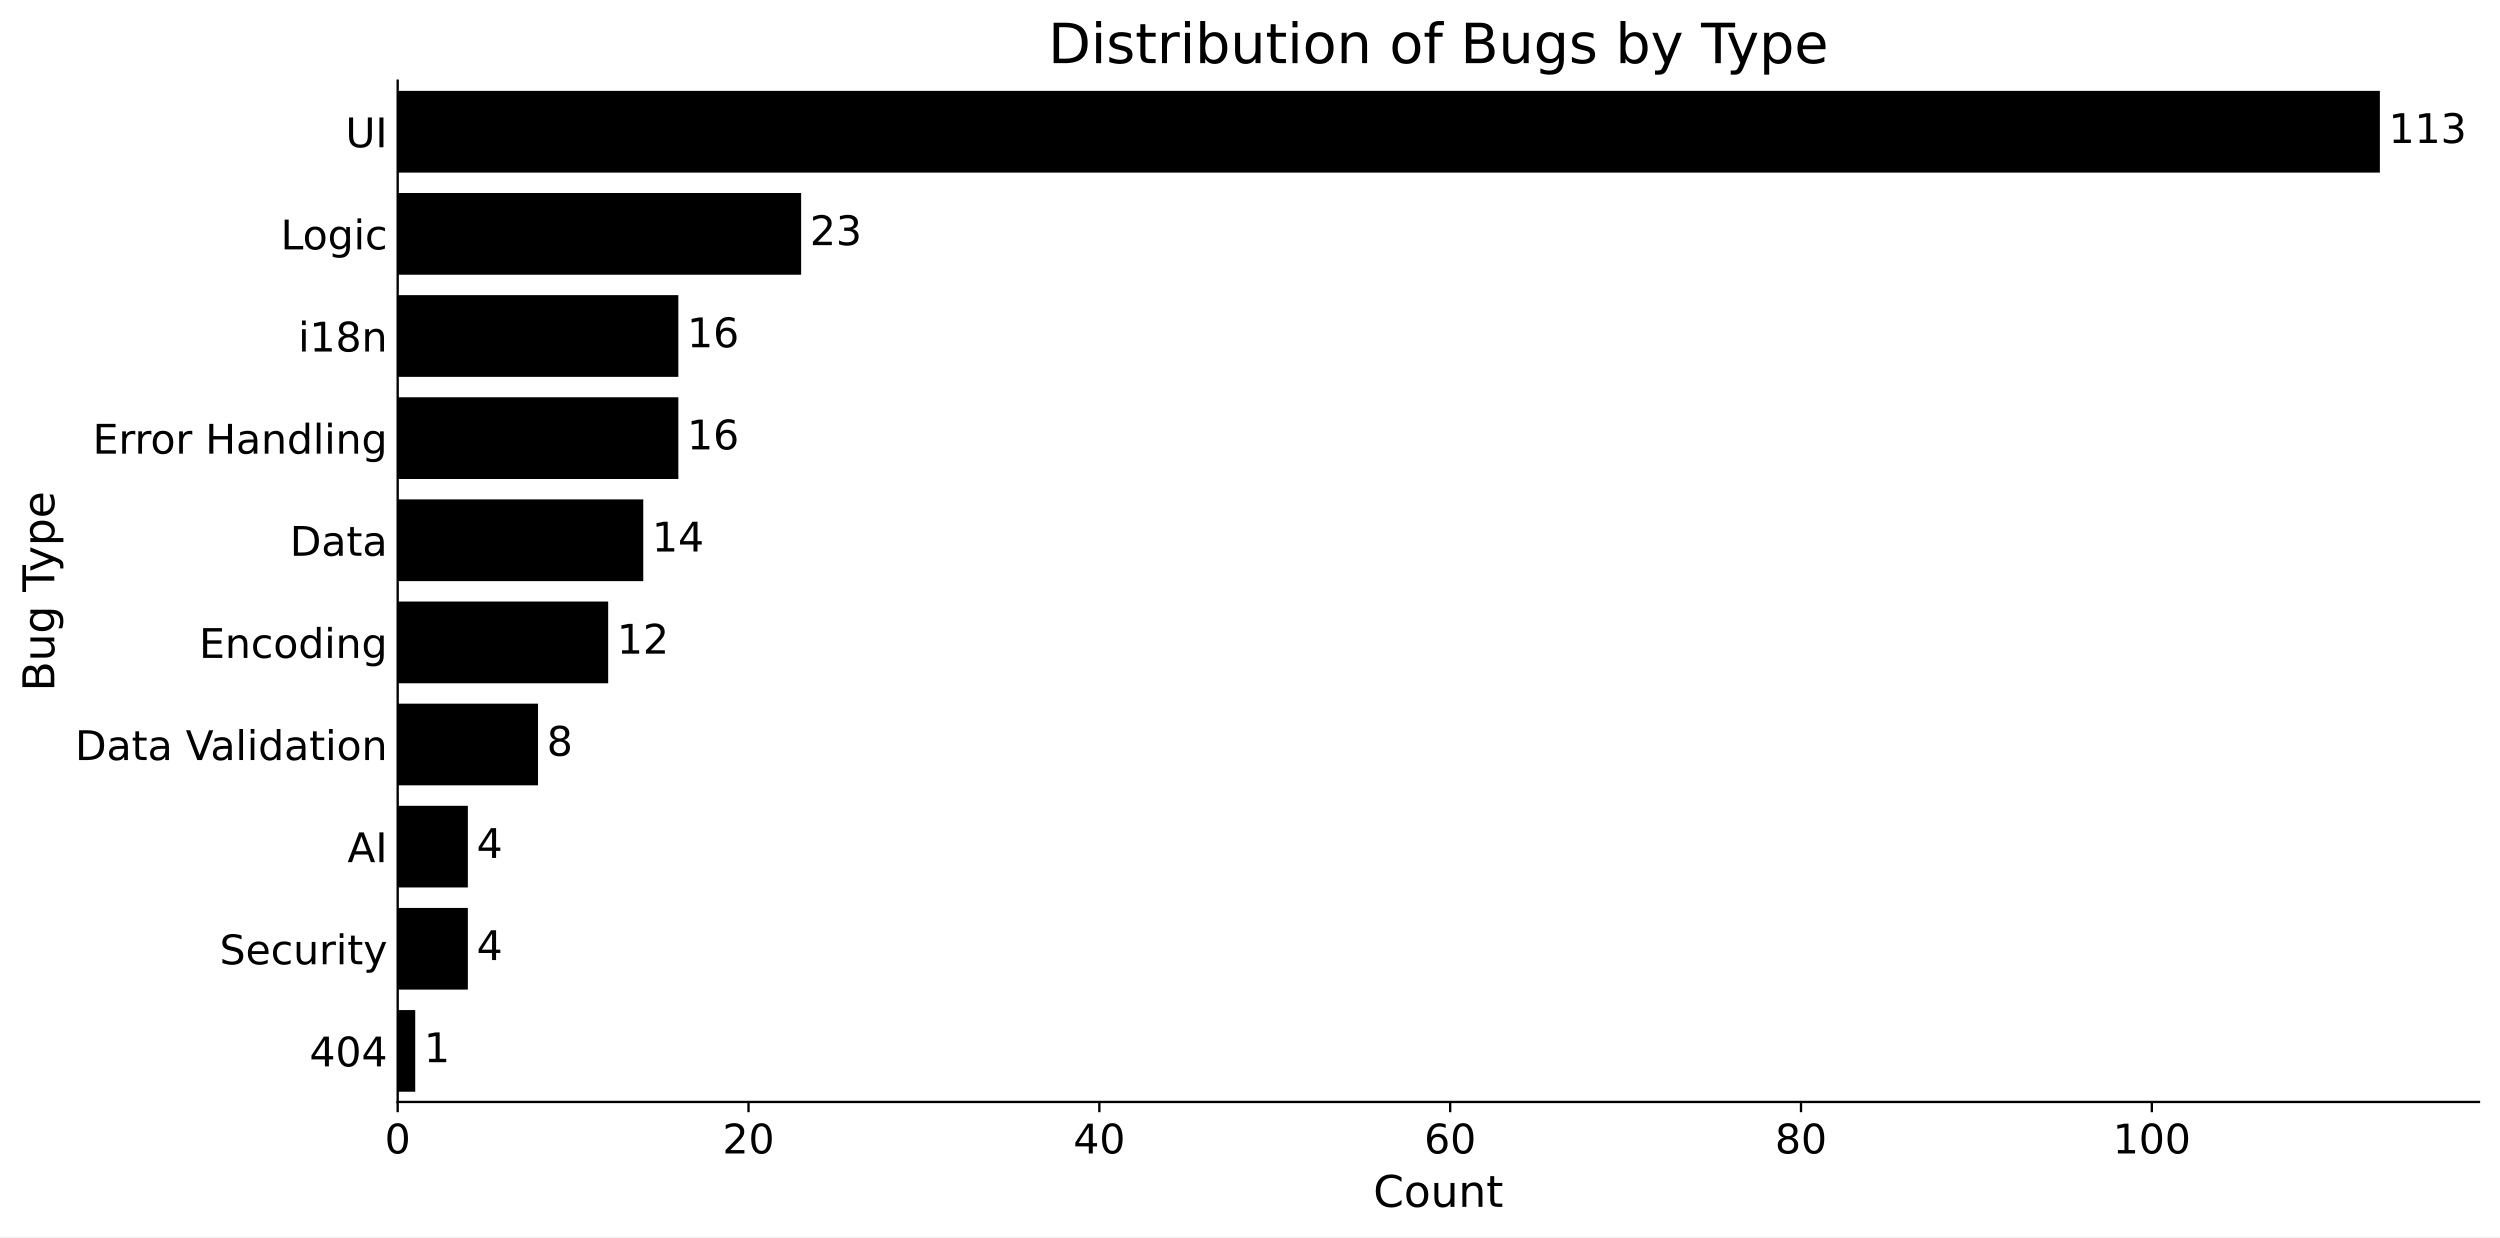
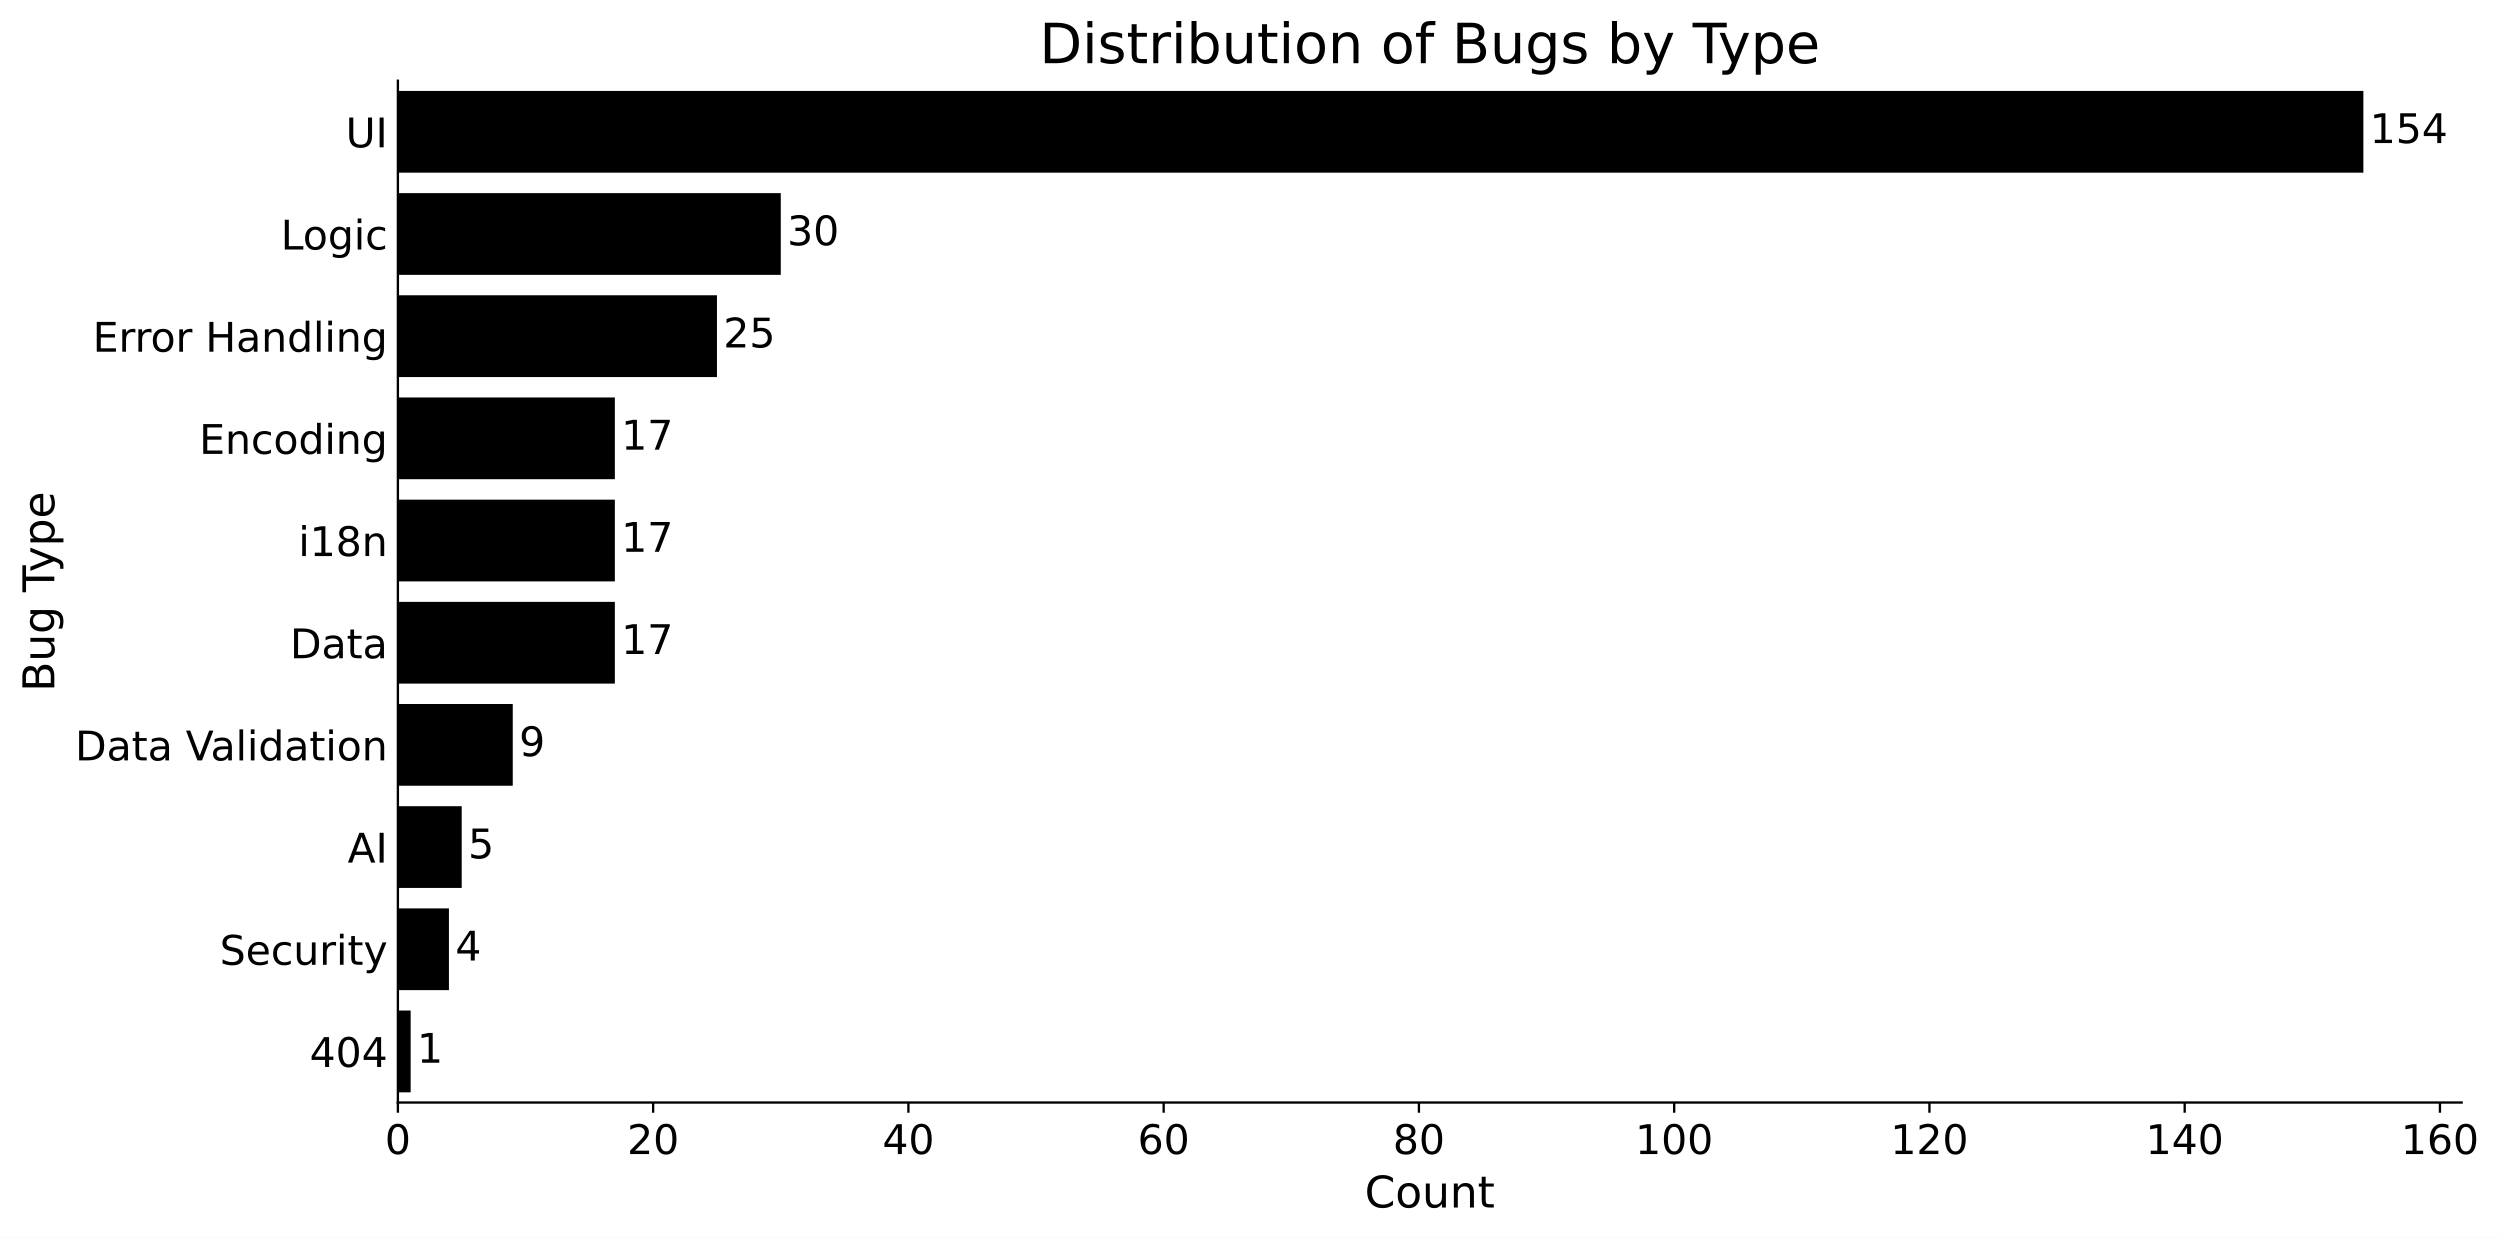
- <svg xmlns="http://www.w3.org/2000/svg" xmlns:xlink="http://www.w3.org/1999/xlink" width="856.378pt" height="423.744pt" viewBox="0 0 856.378 423.744" version="1.1">
+ <svg xmlns="http://www.w3.org/2000/svg" xmlns:xlink="http://www.w3.org/1999/xlink" width="855.94pt" height="423.744pt" viewBox="0 0 855.94 423.744" version="1.1">
  <defs>
    <style type="text/css">*{stroke-linejoin: round; stroke-linecap: butt}</style>
  </defs>
  <g id="figure_1">
    <g id="patch_1">
-       <path d="M 0 423.744  L 856.378 423.744  L 856.378 0  L 0 0  z " style="fill: #ffffff" />
+       <path d="M 0 423.744  L 855.94 423.744  L 855.94 0  L 0 0  z " style="fill: #ffffff" />
    </g>
    <g id="axes_1">
      <g id="patch_2">
-         <path d="M 136.227 377.477  L 849.178 377.477  L 849.178 27.637  L 136.227 27.637  z " style="fill: #ffffff" />
+         <path d="M 136.227 377.477  L 842.807 377.477  L 842.807 27.637  L 136.227 27.637  z " style="fill: #ffffff" />
      </g>
      <g id="patch_3">
-         <path d="M 136.227 31.135  L 815.227 31.135  L 815.227 59.123  L 136.227 59.123  z " clip-path="url(#p12fbb21f04)" />
+         <path d="M 136.227 31.135  L 809.161 31.135  L 809.161 59.123  L 136.227 59.123  z " clip-path="url(#p8f4fd24efc)" />
      </g>
      <g id="patch_4">
-         <path d="M 136.227 66.119  L 274.431 66.119  L 274.431 94.107  L 136.227 94.107  z " clip-path="url(#p12fbb21f04)" />
+         <path d="M 136.227 66.119  L 267.318 66.119  L 267.318 94.107  L 136.227 94.107  z " clip-path="url(#p8f4fd24efc)" />
      </g>
      <g id="patch_5">
-         <path d="M 136.227 101.103  L 232.369 101.103  L 232.369 129.091  L 136.227 129.091  z " clip-path="url(#p12fbb21f04)" />
+         <path d="M 136.227 101.103  L 245.47 101.103  L 245.47 129.091  L 136.227 129.091  z " clip-path="url(#p8f4fd24efc)" />
      </g>
      <g id="patch_6">
-         <path d="M 136.227 136.087  L 232.369 136.087  L 232.369 164.075  L 136.227 164.075  z " clip-path="url(#p12fbb21f04)" />
+         <path d="M 136.227 136.087  L 210.512 136.087  L 210.512 164.075  L 136.227 164.075  z " clip-path="url(#p8f4fd24efc)" />
      </g>
      <g id="patch_7">
-         <path d="M 136.227 171.071  L 220.351 171.071  L 220.351 199.059  L 136.227 199.059  z " clip-path="url(#p12fbb21f04)" />
+         <path d="M 136.227 171.071  L 210.512 171.071  L 210.512 199.059  L 136.227 199.059  z " clip-path="url(#p8f4fd24efc)" />
      </g>
      <g id="patch_8">
-         <path d="M 136.227 206.055  L 208.334 206.055  L 208.334 234.043  L 136.227 234.043  z " clip-path="url(#p12fbb21f04)" />
+         <path d="M 136.227 206.055  L 210.512 206.055  L 210.512 234.043  L 136.227 234.043  z " clip-path="url(#p8f4fd24efc)" />
      </g>
      <g id="patch_9">
-         <path d="M 136.227 241.039  L 184.298 241.039  L 184.298 269.027  L 136.227 269.027  z " clip-path="url(#p12fbb21f04)" />
+         <path d="M 136.227 241.039  L 175.555 241.039  L 175.555 269.027  L 136.227 269.027  z " clip-path="url(#p8f4fd24efc)" />
      </g>
      <g id="patch_10">
-         <path d="M 136.227 276.023  L 160.263 276.023  L 160.263 304.011  L 136.227 304.011  z " clip-path="url(#p12fbb21f04)" />
+         <path d="M 136.227 276.023  L 158.076 276.023  L 158.076 304.011  L 136.227 304.011  z " clip-path="url(#p8f4fd24efc)" />
      </g>
      <g id="patch_11">
-         <path d="M 136.227 311.007  L 160.263 311.007  L 160.263 338.995  L 136.227 338.995  z " clip-path="url(#p12fbb21f04)" />
+         <path d="M 136.227 311.007  L 153.706 311.007  L 153.706 338.995  L 136.227 338.995  z " clip-path="url(#p8f4fd24efc)" />
      </g>
      <g id="patch_12">
-         <path d="M 136.227 345.991  L 142.236 345.991  L 142.236 373.979  L 136.227 373.979  z " clip-path="url(#p12fbb21f04)" />
+         <path d="M 136.227 345.991  L 140.597 345.991  L 140.597 373.979  L 136.227 373.979  z " clip-path="url(#p8f4fd24efc)" />
      </g>
      <g id="matplotlib.axis_1">
        <g id="xtick_1">
          <g id="line2d_1">
            <defs>
-               <path id="md01d87b476" d="M 0 0  L 0 3.5  " style="stroke: #000000; stroke-width: 0.8" />
+               <path id="mb46e5b014c" d="M 0 0  L 0 3.5  " style="stroke: #000000; stroke-width: 0.8" />
            </defs>
            <g>
-               <use xlink:href="#md01d87b476" x="136.227" y="377.477" style="stroke: #000000; stroke-width: 0.8" />
+               <use xlink:href="#mb46e5b014c" x="136.227" y="377.477" style="stroke: #000000; stroke-width: 0.8" />
            </g>
          </g>
          <g id="text_1">
            <g transform="translate(131.7738 395.1148) scale(0.14 -0.14)">
              <defs>
                <path id="DejaVuSans-30" d="M 2034 4250  Q 1547 4250 1301 3770  Q 1056 3291 1056 2328  Q 1056 1369 1301 889  Q 1547 409 2034 409  Q 2525 409 2770 889  Q 3016 1369 3016 2328  Q 3016 3291 2770 3770  Q 2525 4250 2034 4250  z M 2034 4750  Q 2819 4750 3233 4129  Q 3647 3509 3647 2328  Q 3647 1150 3233 529  Q 2819 -91 2034 -91  Q 1250 -91 836 529  Q 422 1150 422 2328  Q 422 3509 836 4129  Q 1250 4750 2034 4750  z " transform="scale(0.015625)" />
              </defs>
              <use xlink:href="#DejaVuSans-30" />
            </g>
          </g>
        </g>
        <g id="xtick_2">
          <g id="line2d_2">
            <g>
-               <use xlink:href="#md01d87b476" x="256.404" y="377.477" style="stroke: #000000; stroke-width: 0.8" />
+               <use xlink:href="#mb46e5b014c" x="223.621" y="377.477" style="stroke: #000000; stroke-width: 0.8" />
            </g>
          </g>
          <g id="text_2">
-             <g transform="translate(247.497 395.1148) scale(0.14 -0.14)">
+             <g transform="translate(214.7139 395.1148) scale(0.14 -0.14)">
              <defs>
                <path id="DejaVuSans-32" d="M 1228 531  L 3431 531  L 3431 0  L 469 0  L 469 531  Q 828 903 1448 1529  Q 2069 2156 2228 2338  Q 2531 2678 2651 2914  Q 2772 3150 2772 3378  Q 2772 3750 2511 3984  Q 2250 4219 1831 4219  Q 1534 4219 1204 4116  Q 875 4013 500 3803  L 500 4441  Q 881 4594 1212 4672  Q 1544 4750 1819 4750  Q 2544 4750 2975 4387  Q 3406 4025 3406 3419  Q 3406 3131 3298 2873  Q 3191 2616 2906 2266  Q 2828 2175 2409 1742  Q 1991 1309 1228 531  z " transform="scale(0.015625)" />
              </defs>
              <use xlink:href="#DejaVuSans-32" />
              <use xlink:href="#DejaVuSans-30" transform="translate(63.62305 0)" />
            </g>
          </g>
        </g>
        <g id="xtick_3">
          <g id="line2d_3">
            <g>
-               <use xlink:href="#md01d87b476" x="376.581" y="377.477" style="stroke: #000000; stroke-width: 0.8" />
+               <use xlink:href="#mb46e5b014c" x="311.015" y="377.477" style="stroke: #000000; stroke-width: 0.8" />
            </g>
          </g>
          <g id="text_3">
-             <g transform="translate(367.674 395.1148) scale(0.14 -0.14)">
+             <g transform="translate(302.1078 395.1148) scale(0.14 -0.14)">
              <defs>
                <path id="DejaVuSans-34" d="M 2419 4116  L 825 1625  L 2419 1625  L 2419 4116  z M 2253 4666  L 3047 4666  L 3047 1625  L 3713 1625  L 3713 1100  L 3047 1100  L 3047 0  L 2419 0  L 2419 1100  L 313 1100  L 313 1709  L 2253 4666  z " transform="scale(0.015625)" />
              </defs>
              <use xlink:href="#DejaVuSans-34" />
              <use xlink:href="#DejaVuSans-30" transform="translate(63.62305 0)" />
            </g>
          </g>
        </g>
        <g id="xtick_4">
          <g id="line2d_4">
            <g>
-               <use xlink:href="#md01d87b476" x="496.758" y="377.477" style="stroke: #000000; stroke-width: 0.8" />
+               <use xlink:href="#mb46e5b014c" x="398.409" y="377.477" style="stroke: #000000; stroke-width: 0.8" />
            </g>
          </g>
          <g id="text_4">
-             <g transform="translate(487.851 395.1148) scale(0.14 -0.14)">
+             <g transform="translate(389.5017 395.1148) scale(0.14 -0.14)">
              <defs>
                <path id="DejaVuSans-36" d="M 2113 2584  Q 1688 2584 1439 2293  Q 1191 2003 1191 1497  Q 1191 994 1439 701  Q 1688 409 2113 409  Q 2538 409 2786 701  Q 3034 994 3034 1497  Q 3034 2003 2786 2293  Q 2538 2584 2113 2584  z M 3366 4563  L 3366 3988  Q 3128 4100 2886 4159  Q 2644 4219 2406 4219  Q 1781 4219 1451 3797  Q 1122 3375 1075 2522  Q 1259 2794 1537 2939  Q 1816 3084 2150 3084  Q 2853 3084 3261 2657  Q 3669 2231 3669 1497  Q 3669 778 3244 343  Q 2819 -91 2113 -91  Q 1303 -91 875 529  Q 447 1150 447 2328  Q 447 3434 972 4092  Q 1497 4750 2381 4750  Q 2619 4750 2861 4703  Q 3103 4656 3366 4563  z " transform="scale(0.015625)" />
              </defs>
              <use xlink:href="#DejaVuSans-36" />
              <use xlink:href="#DejaVuSans-30" transform="translate(63.62305 0)" />
            </g>
          </g>
        </g>
        <g id="xtick_5">
          <g id="line2d_5">
            <g>
-               <use xlink:href="#md01d87b476" x="616.935" y="377.477" style="stroke: #000000; stroke-width: 0.8" />
+               <use xlink:href="#mb46e5b014c" x="485.803" y="377.477" style="stroke: #000000; stroke-width: 0.8" />
            </g>
          </g>
          <g id="text_5">
-             <g transform="translate(608.028 395.1148) scale(0.14 -0.14)">
+             <g transform="translate(476.8956 395.1148) scale(0.14 -0.14)">
              <defs>
                <path id="DejaVuSans-38" d="M 2034 2216  Q 1584 2216 1326 1975  Q 1069 1734 1069 1313  Q 1069 891 1326 650  Q 1584 409 2034 409  Q 2484 409 2743 651  Q 3003 894 3003 1313  Q 3003 1734 2745 1975  Q 2488 2216 2034 2216  z M 1403 2484  Q 997 2584 770 2862  Q 544 3141 544 3541  Q 544 4100 942 4425  Q 1341 4750 2034 4750  Q 2731 4750 3128 4425  Q 3525 4100 3525 3541  Q 3525 3141 3298 2862  Q 3072 2584 2669 2484  Q 3125 2378 3379 2068  Q 3634 1759 3634 1313  Q 3634 634 3220 271  Q 2806 -91 2034 -91  Q 1263 -91 848 271  Q 434 634 434 1313  Q 434 1759 690 2068  Q 947 2378 1403 2484  z M 1172 3481  Q 1172 3119 1398 2916  Q 1625 2713 2034 2713  Q 2441 2713 2670 2916  Q 2900 3119 2900 3481  Q 2900 3844 2670 4047  Q 2441 4250 2034 4250  Q 1625 4250 1398 4047  Q 1172 3844 1172 3481  z " transform="scale(0.015625)" />
              </defs>
              <use xlink:href="#DejaVuSans-38" />
              <use xlink:href="#DejaVuSans-30" transform="translate(63.62305 0)" />
            </g>
          </g>
        </g>
        <g id="xtick_6">
          <g id="line2d_6">
            <g>
-               <use xlink:href="#md01d87b476" x="737.112" y="377.477" style="stroke: #000000; stroke-width: 0.8" />
+               <use xlink:href="#mb46e5b014c" x="573.197" y="377.477" style="stroke: #000000; stroke-width: 0.8" />
            </g>
          </g>
          <g id="text_6">
-             <g transform="translate(723.7512 395.1148) scale(0.14 -0.14)">
+             <g transform="translate(559.8358 395.1148) scale(0.14 -0.14)">
              <defs>
                <path id="DejaVuSans-31" d="M 794 531  L 1825 531  L 1825 4091  L 703 3866  L 703 4441  L 1819 4666  L 2450 4666  L 2450 531  L 3481 531  L 3481 0  L 794 0  L 794 531  z " transform="scale(0.015625)" />
              </defs>
              <use xlink:href="#DejaVuSans-31" />
              <use xlink:href="#DejaVuSans-30" transform="translate(63.62305 0)" />
              <use xlink:href="#DejaVuSans-30" transform="translate(127.2461 0)" />
            </g>
          </g>
        </g>
-         <g id="text_7">
-           <g transform="translate(470.4298 413.4241) scale(0.15 -0.15)">
+         <g id="xtick_7">
+           <g id="line2d_7">
+             <g>
+               <use xlink:href="#mb46e5b014c" x="660.591" y="377.477" style="stroke: #000000; stroke-width: 0.8" />
+             </g>
+           </g>
+           <g id="text_7">
+             <g transform="translate(647.2297 395.1148) scale(0.14 -0.14)">
+               <use xlink:href="#DejaVuSans-31" />
+               <use xlink:href="#DejaVuSans-32" transform="translate(63.62305 0)" />
+               <use xlink:href="#DejaVuSans-30" transform="translate(127.2461 0)" />
+             </g>
+           </g>
+         </g>
+         <g id="xtick_8">
+           <g id="line2d_8">
+             <g>
+               <use xlink:href="#mb46e5b014c" x="747.985" y="377.477" style="stroke: #000000; stroke-width: 0.8" />
+             </g>
+           </g>
+           <g id="text_8">
+             <g transform="translate(734.6236 395.1148) scale(0.14 -0.14)">
+               <use xlink:href="#DejaVuSans-31" />
+               <use xlink:href="#DejaVuSans-34" transform="translate(63.62305 0)" />
+               <use xlink:href="#DejaVuSans-30" transform="translate(127.2461 0)" />
+             </g>
+           </g>
+         </g>
+         <g id="xtick_9">
+           <g id="line2d_9">
+             <g>
+               <use xlink:href="#mb46e5b014c" x="835.379" y="377.477" style="stroke: #000000; stroke-width: 0.8" />
+             </g>
+           </g>
+           <g id="text_9">
+             <g transform="translate(822.0175 395.1148) scale(0.14 -0.14)">
+               <use xlink:href="#DejaVuSans-31" />
+               <use xlink:href="#DejaVuSans-36" transform="translate(63.62305 0)" />
+               <use xlink:href="#DejaVuSans-30" transform="translate(127.2461 0)" />
+             </g>
+           </g>
+         </g>
+         <g id="text_10">
+           <g transform="translate(467.2447 413.4241) scale(0.15 -0.15)">
            <defs>
              <path id="DejaVuSans-43" d="M 4122 4306  L 4122 3641  Q 3803 3938 3442 4084  Q 3081 4231 2675 4231  Q 1875 4231 1450 3742  Q 1025 3253 1025 2328  Q 1025 1406 1450 917  Q 1875 428 2675 428  Q 3081 428 3442 575  Q 3803 722 4122 1019  L 4122 359  Q 3791 134 3420 21  Q 3050 -91 2638 -91  Q 1578 -91 968 557  Q 359 1206 359 2328  Q 359 3453 968 4101  Q 1578 4750 2638 4750  Q 3056 4750 3426 4639  Q 3797 4528 4122 4306  z " transform="scale(0.015625)" />
              <path id="DejaVuSans-6f" d="M 1959 3097  Q 1497 3097 1228 2736  Q 959 2375 959 1747  Q 959 1119 1226 758  Q 1494 397 1959 397  Q 2419 397 2687 759  Q 2956 1122 2956 1747  Q 2956 2369 2687 2733  Q 2419 3097 1959 3097  z M 1959 3584  Q 2709 3584 3137 3096  Q 3566 2609 3566 1747  Q 3566 888 3137 398  Q 2709 -91 1959 -91  Q 1206 -91 779 398  Q 353 888 353 1747  Q 353 2609 779 3096  Q 1206 3584 1959 3584  z " transform="scale(0.015625)" />
              <path id="DejaVuSans-75" d="M 544 1381  L 544 3500  L 1119 3500  L 1119 1403  Q 1119 906 1312 657  Q 1506 409 1894 409  Q 2359 409 2629 706  Q 2900 1003 2900 1516  L 2900 3500  L 3475 3500  L 3475 0  L 2900 0  L 2900 538  Q 2691 219 2414 64  Q 2138 -91 1772 -91  Q 1169 -91 856 284  Q 544 659 544 1381  z M 1991 3584  L 1991 3584  z " transform="scale(0.015625)" />
              <path id="DejaVuSans-6e" d="M 3513 2113  L 3513 0  L 2938 0  L 2938 2094  Q 2938 2591 2744 2837  Q 2550 3084 2163 3084  Q 1697 3084 1428 2787  Q 1159 2491 1159 1978  L 1159 0  L 581 0  L 581 3500  L 1159 3500  L 1159 2956  Q 1366 3272 1645 3428  Q 1925 3584 2291 3584  Q 2894 3584 3203 3211  Q 3513 2838 3513 2113  z " transform="scale(0.015625)" />
              <path id="DejaVuSans-74" d="M 1172 4494  L 1172 3500  L 2356 3500  L 2356 3053  L 1172 3053  L 1172 1153  Q 1172 725 1289 603  Q 1406 481 1766 481  L 2356 481  L 2356 0  L 1766 0  Q 1100 0 847 248  Q 594 497 594 1153  L 594 3053  L 172 3053  L 172 3500  L 594 3500  L 594 4494  L 1172 4494  z " transform="scale(0.015625)" />
            </defs>
            <use xlink:href="#DejaVuSans-43" />
            <use xlink:href="#DejaVuSans-6f" transform="translate(69.82422 0)" />
            <use xlink:href="#DejaVuSans-75" transform="translate(131.0059 0)" />
            <use xlink:href="#DejaVuSans-6e" transform="translate(194.3848 0)" />
            <use xlink:href="#DejaVuSans-74" transform="translate(257.7637 0)" />
          </g>
        </g>
      </g>
      <g id="matplotlib.axis_2">
        <g id="ytick_1">
-           <g id="line2d_7" />
-           <g id="text_8">
+           <g id="line2d_10" />
+           <g id="text_11">
            <g transform="translate(118.3512 50.44794) scale(0.14 -0.14)">
              <defs>
                <path id="DejaVuSans-55" d="M 556 4666  L 1191 4666  L 1191 1831  Q 1191 1081 1462 751  Q 1734 422 2344 422  Q 2950 422 3222 751  Q 3494 1081 3494 1831  L 3494 4666  L 4128 4666  L 4128 1753  Q 4128 841 3676 375  Q 3225 -91 2344 -91  Q 1459 -91 1007 375  Q 556 841 556 1753  L 556 4666  z " transform="scale(0.015625)" />
                <path id="DejaVuSans-49" d="M 628 4666  L 1259 4666  L 1259 0  L 628 0  L 628 4666  z " transform="scale(0.015625)" />
              </defs>
              <use xlink:href="#DejaVuSans-55" />
              <use xlink:href="#DejaVuSans-49" transform="translate(73.19336 0)" />
            </g>
          </g>
        </g>
        <g id="ytick_2">
-           <g id="line2d_8" />
-           <g id="text_9">
+           <g id="line2d_11" />
+           <g id="text_12">
            <g transform="translate(96.13062 85.43194) scale(0.14 -0.14)">
              <defs>
                <path id="DejaVuSans-4c" d="M 628 4666  L 1259 4666  L 1259 531  L 3531 531  L 3531 0  L 628 0  L 628 4666  z " transform="scale(0.015625)" />
                <path id="DejaVuSans-67" d="M 2906 1791  Q 2906 2416 2648 2759  Q 2391 3103 1925 3103  Q 1463 3103 1205 2759  Q 947 2416 947 1791  Q 947 1169 1205 825  Q 1463 481 1925 481  Q 2391 481 2648 825  Q 2906 1169 2906 1791  z M 3481 434  Q 3481 -459 3084 -895  Q 2688 -1331 1869 -1331  Q 1566 -1331 1297 -1286  Q 1028 -1241 775 -1147  L 775 -588  Q 1028 -725 1275 -790  Q 1522 -856 1778 -856  Q 2344 -856 2625 -561  Q 2906 -266 2906 331  L 2906 616  Q 2728 306 2450 153  Q 2172 0 1784 0  Q 1141 0 747 490  Q 353 981 353 1791  Q 353 2603 747 3093  Q 1141 3584 1784 3584  Q 2172 3584 2450 3431  Q 2728 3278 2906 2969  L 2906 3500  L 3481 3500  L 3481 434  z " transform="scale(0.015625)" />
                <path id="DejaVuSans-69" d="M 603 3500  L 1178 3500  L 1178 0  L 603 0  L 603 3500  z M 603 4863  L 1178 4863  L 1178 4134  L 603 4134  L 603 4863  z " transform="scale(0.015625)" />
                <path id="DejaVuSans-63" d="M 3122 3366  L 3122 2828  Q 2878 2963 2633 3030  Q 2388 3097 2138 3097  Q 1578 3097 1268 2742  Q 959 2388 959 1747  Q 959 1106 1268 751  Q 1578 397 2138 397  Q 2388 397 2633 464  Q 2878 531 3122 666  L 3122 134  Q 2881 22 2623 -34  Q 2366 -91 2075 -91  Q 1284 -91 818 406  Q 353 903 353 1747  Q 353 2603 823 3093  Q 1294 3584 2113 3584  Q 2378 3584 2631 3529  Q 2884 3475 3122 3366  z " transform="scale(0.015625)" />
              </defs>
              <use xlink:href="#DejaVuSans-4c" />
              <use xlink:href="#DejaVuSans-6f" transform="translate(53.96289 0)" />
              <use xlink:href="#DejaVuSans-67" transform="translate(115.1445 0)" />
              <use xlink:href="#DejaVuSans-69" transform="translate(178.6211 0)" />
              <use xlink:href="#DejaVuSans-63" transform="translate(206.4043 0)" />
            </g>
          </g>
        </g>
        <g id="ytick_3">
-           <g id="line2d_9" />
-           <g id="text_10">
-             <g transform="translate(102.1506 120.4159) scale(0.14 -0.14)">
-               <use xlink:href="#DejaVuSans-69" />
-               <use xlink:href="#DejaVuSans-31" transform="translate(27.7832 0)" />
-               <use xlink:href="#DejaVuSans-38" transform="translate(91.40625 0)" />
-               <use xlink:href="#DejaVuSans-6e" transform="translate(155.0293 0)" />
-             </g>
-           </g>
-         </g>
-         <g id="ytick_4">
-           <g id="line2d_10" />
-           <g id="text_11">
-             <g transform="translate(31.7525 155.3999) scale(0.14 -0.14)">
+           <g id="line2d_12" />
+           <g id="text_13">
+             <g transform="translate(31.7525 120.4159) scale(0.14 -0.14)">
              <defs>
                <path id="DejaVuSans-45" d="M 628 4666  L 3578 4666  L 3578 4134  L 1259 4134  L 1259 2753  L 3481 2753  L 3481 2222  L 1259 2222  L 1259 531  L 3634 531  L 3634 0  L 628 0  L 628 4666  z " transform="scale(0.015625)" />
                <path id="DejaVuSans-72" d="M 2631 2963  Q 2534 3019 2420 3045  Q 2306 3072 2169 3072  Q 1681 3072 1420 2755  Q 1159 2438 1159 1844  L 1159 0  L 581 0  L 581 3500  L 1159 3500  L 1159 2956  Q 1341 3275 1631 3429  Q 1922 3584 2338 3584  Q 2397 3584 2469 3576  Q 2541 3569 2628 3553  L 2631 2963  z " transform="scale(0.015625)" />
                <path id="DejaVuSans-20" transform="scale(0.015625)" />
                <path id="DejaVuSans-48" d="M 628 4666  L 1259 4666  L 1259 2753  L 3553 2753  L 3553 4666  L 4184 4666  L 4184 0  L 3553 0  L 3553 2222  L 1259 2222  L 1259 0  L 628 0  L 628 4666  z " transform="scale(0.015625)" />
                <path id="DejaVuSans-61" d="M 2194 1759  Q 1497 1759 1228 1600  Q 959 1441 959 1056  Q 959 750 1161 570  Q 1363 391 1709 391  Q 2188 391 2477 730  Q 2766 1069 2766 1631  L 2766 1759  L 2194 1759  z M 3341 1997  L 3341 0  L 2766 0  L 2766 531  Q 2569 213 2275 61  Q 1981 -91 1556 -91  Q 1019 -91 701 211  Q 384 513 384 1019  Q 384 1609 779 1909  Q 1175 2209 1959 2209  L 2766 2209  L 2766 2266  Q 2766 2663 2505 2880  Q 2244 3097 1772 3097  Q 1472 3097 1187 3025  Q 903 2953 641 2809  L 641 3341  Q 956 3463 1253 3523  Q 1550 3584 1831 3584  Q 2591 3584 2966 3190  Q 3341 2797 3341 1997  z " transform="scale(0.015625)" />
                <path id="DejaVuSans-64" d="M 2906 2969  L 2906 4863  L 3481 4863  L 3481 0  L 2906 0  L 2906 525  Q 2725 213 2448 61  Q 2172 -91 1784 -91  Q 1150 -91 751 415  Q 353 922 353 1747  Q 353 2572 751 3078  Q 1150 3584 1784 3584  Q 2172 3584 2448 3432  Q 2725 3281 2906 2969  z M 947 1747  Q 947 1113 1208 752  Q 1469 391 1925 391  Q 2381 391 2643 752  Q 2906 1113 2906 1747  Q 2906 2381 2643 2742  Q 2381 3103 1925 3103  Q 1469 3103 1208 2742  Q 947 2381 947 1747  z " transform="scale(0.015625)" />
                <path id="DejaVuSans-6c" d="M 603 4863  L 1178 4863  L 1178 0  L 603 0  L 603 4863  z " transform="scale(0.015625)" />
              </defs>
              <use xlink:href="#DejaVuSans-45" />
              <use xlink:href="#DejaVuSans-72" transform="translate(63.18359 0)" />
              <use xlink:href="#DejaVuSans-72" transform="translate(102.5469 0)" />
              <use xlink:href="#DejaVuSans-6f" transform="translate(141.4102 0)" />
              <use xlink:href="#DejaVuSans-72" transform="translate(202.5918 0)" />
              <use xlink:href="#DejaVuSans-20" transform="translate(243.7051 0)" />
              <use xlink:href="#DejaVuSans-48" transform="translate(275.4922 0)" />
              <use xlink:href="#DejaVuSans-61" transform="translate(350.6875 0)" />
              <use xlink:href="#DejaVuSans-6e" transform="translate(411.9668 0)" />
              <use xlink:href="#DejaVuSans-64" transform="translate(475.3457 0)" />
              <use xlink:href="#DejaVuSans-6c" transform="translate(538.8223 0)" />
              <use xlink:href="#DejaVuSans-69" transform="translate(566.6055 0)" />
              <use xlink:href="#DejaVuSans-6e" transform="translate(594.3887 0)" />
              <use xlink:href="#DejaVuSans-67" transform="translate(657.7676 0)" />
            </g>
          </g>
        </g>
-         <g id="ytick_5">
-           <g id="line2d_11" />
-           <g id="text_12">
-             <g transform="translate(99.30031 190.3839) scale(0.14 -0.14)">
-               <defs>
-                 <path id="DejaVuSans-44" d="M 1259 4147  L 1259 519  L 2022 519  Q 2988 519 3436 956  Q 3884 1394 3884 2338  Q 3884 3275 3436 3711  Q 2988 4147 2022 4147  L 1259 4147  z M 628 4666  L 1925 4666  Q 3281 4666 3915 4102  Q 4550 3538 4550 2338  Q 4550 1131 3912 565  Q 3275 0 1925 0  L 628 0  L 628 4666  z " transform="scale(0.015625)" />
-               </defs>
-               <use xlink:href="#DejaVuSans-44" />
-               <use xlink:href="#DejaVuSans-61" transform="translate(77.00195 0)" />
-               <use xlink:href="#DejaVuSans-74" transform="translate(138.2812 0)" />
-               <use xlink:href="#DejaVuSans-61" transform="translate(177.4902 0)" />
-             </g>
-           </g>
-         </g>
-         <g id="ytick_6">
-           <g id="line2d_12" />
-           <g id="text_13">
-             <g transform="translate(68.20719 225.3679) scale(0.14 -0.14)">
+         <g id="ytick_4">
+           <g id="line2d_13" />
+           <g id="text_14">
+             <g transform="translate(68.20719 155.3999) scale(0.14 -0.14)">
              <use xlink:href="#DejaVuSans-45" />
              <use xlink:href="#DejaVuSans-6e" transform="translate(63.18359 0)" />
              <use xlink:href="#DejaVuSans-63" transform="translate(126.5625 0)" />
              <use xlink:href="#DejaVuSans-6f" transform="translate(181.543 0)" />
              <use xlink:href="#DejaVuSans-64" transform="translate(242.7246 0)" />
              <use xlink:href="#DejaVuSans-69" transform="translate(306.2012 0)" />
              <use xlink:href="#DejaVuSans-6e" transform="translate(333.9844 0)" />
              <use xlink:href="#DejaVuSans-67" transform="translate(397.3633 0)" />
            </g>
          </g>
        </g>
+         <g id="ytick_5">
+           <g id="line2d_14" />
+           <g id="text_15">
+             <g transform="translate(102.1506 190.3839) scale(0.14 -0.14)">
+               <use xlink:href="#DejaVuSans-69" />
+               <use xlink:href="#DejaVuSans-31" transform="translate(27.7832 0)" />
+               <use xlink:href="#DejaVuSans-38" transform="translate(91.40625 0)" />
+               <use xlink:href="#DejaVuSans-6e" transform="translate(155.0293 0)" />
+             </g>
+           </g>
+         </g>
+         <g id="ytick_6">
+           <g id="line2d_15" />
+           <g id="text_16">
+             <g transform="translate(99.30031 225.3679) scale(0.14 -0.14)">
+               <defs>
+                 <path id="DejaVuSans-44" d="M 1259 4147  L 1259 519  L 2022 519  Q 2988 519 3436 956  Q 3884 1394 3884 2338  Q 3884 3275 3436 3711  Q 2988 4147 2022 4147  L 1259 4147  z M 628 4666  L 1925 4666  Q 3281 4666 3915 4102  Q 4550 3538 4550 2338  Q 4550 1131 3912 565  Q 3275 0 1925 0  L 628 0  L 628 4666  z " transform="scale(0.015625)" />
+               </defs>
+               <use xlink:href="#DejaVuSans-44" />
+               <use xlink:href="#DejaVuSans-61" transform="translate(77.00195 0)" />
+               <use xlink:href="#DejaVuSans-74" transform="translate(138.2812 0)" />
+               <use xlink:href="#DejaVuSans-61" transform="translate(177.4902 0)" />
+             </g>
+           </g>
+         </g>
        <g id="ytick_7">
-           <g id="line2d_13" />
-           <g id="text_14">
+           <g id="line2d_16" />
+           <g id="text_17">
            <g transform="translate(25.71719 260.3519) scale(0.14 -0.14)">
              <defs>
                <path id="DejaVuSans-56" d="M 1831 0  L 50 4666  L 709 4666  L 2188 738  L 3669 4666  L 4325 4666  L 2547 0  L 1831 0  z " transform="scale(0.015625)" />
              </defs>
              <use xlink:href="#DejaVuSans-44" />
              <use xlink:href="#DejaVuSans-61" transform="translate(77.00195 0)" />
              <use xlink:href="#DejaVuSans-74" transform="translate(138.2812 0)" />
              <use xlink:href="#DejaVuSans-61" transform="translate(177.4902 0)" />
              <use xlink:href="#DejaVuSans-20" transform="translate(238.7695 0)" />
              <use xlink:href="#DejaVuSans-56" transform="translate(270.5566 0)" />
              <use xlink:href="#DejaVuSans-61" transform="translate(331.2148 0)" />
              <use xlink:href="#DejaVuSans-6c" transform="translate(392.4941 0)" />
              <use xlink:href="#DejaVuSans-69" transform="translate(420.2773 0)" />
              <use xlink:href="#DejaVuSans-64" transform="translate(448.0605 0)" />
              <use xlink:href="#DejaVuSans-61" transform="translate(511.5371 0)" />
              <use xlink:href="#DejaVuSans-74" transform="translate(572.8164 0)" />
              <use xlink:href="#DejaVuSans-69" transform="translate(612.0254 0)" />
              <use xlink:href="#DejaVuSans-6f" transform="translate(639.8086 0)" />
              <use xlink:href="#DejaVuSans-6e" transform="translate(700.9902 0)" />
            </g>
          </g>
        </g>
        <g id="ytick_8">
-           <g id="line2d_14" />
-           <g id="text_15">
+           <g id="line2d_17" />
+           <g id="text_18">
            <g transform="translate(119.0206 295.3359) scale(0.14 -0.14)">
              <defs>
                <path id="DejaVuSans-41" d="M 2188 4044  L 1331 1722  L 3047 1722  L 2188 4044  z M 1831 4666  L 2547 4666  L 4325 0  L 3669 0  L 3244 1197  L 1141 1197  L 716 0  L 50 0  L 1831 4666  z " transform="scale(0.015625)" />
              </defs>
              <use xlink:href="#DejaVuSans-41" />
              <use xlink:href="#DejaVuSans-49" transform="translate(68.4082 0)" />
            </g>
          </g>
        </g>
        <g id="ytick_9">
-           <g id="line2d_15" />
-           <g id="text_16">
+           <g id="line2d_18" />
+           <g id="text_19">
            <g transform="translate(75.23562 330.3199) scale(0.14 -0.14)">
              <defs>
                <path id="DejaVuSans-53" d="M 3425 4513  L 3425 3897  Q 3066 4069 2747 4153  Q 2428 4238 2131 4238  Q 1616 4238 1336 4038  Q 1056 3838 1056 3469  Q 1056 3159 1242 3001  Q 1428 2844 1947 2747  L 2328 2669  Q 3034 2534 3370 2195  Q 3706 1856 3706 1288  Q 3706 609 3251 259  Q 2797 -91 1919 -91  Q 1588 -91 1214 -16  Q 841 59 441 206  L 441 856  Q 825 641 1194 531  Q 1563 422 1919 422  Q 2459 422 2753 634  Q 3047 847 3047 1241  Q 3047 1584 2836 1778  Q 2625 1972 2144 2069  L 1759 2144  Q 1053 2284 737 2584  Q 422 2884 422 3419  Q 422 4038 858 4394  Q 1294 4750 2059 4750  Q 2388 4750 2728 4690  Q 3069 4631 3425 4513  z " transform="scale(0.015625)" />
                <path id="DejaVuSans-65" d="M 3597 1894  L 3597 1613  L 953 1613  Q 991 1019 1311 708  Q 1631 397 2203 397  Q 2534 397 2845 478  Q 3156 559 3463 722  L 3463 178  Q 3153 47 2828 -22  Q 2503 -91 2169 -91  Q 1331 -91 842 396  Q 353 884 353 1716  Q 353 2575 817 3079  Q 1281 3584 2069 3584  Q 2775 3584 3186 3129  Q 3597 2675 3597 1894  z M 3022 2063  Q 3016 2534 2758 2815  Q 2500 3097 2075 3097  Q 1594 3097 1305 2825  Q 1016 2553 972 2059  L 3022 2063  z " transform="scale(0.015625)" />
                <path id="DejaVuSans-79" d="M 2059 -325  Q 1816 -950 1584 -1140  Q 1353 -1331 966 -1331  L 506 -1331  L 506 -850  L 844 -850  Q 1081 -850 1212 -737  Q 1344 -625 1503 -206  L 1606 56  L 191 3500  L 800 3500  L 1894 763  L 2988 3500  L 3597 3500  L 2059 -325  z " transform="scale(0.015625)" />
              </defs>
              <use xlink:href="#DejaVuSans-53" />
              <use xlink:href="#DejaVuSans-65" transform="translate(63.47656 0)" />
              <use xlink:href="#DejaVuSans-63" transform="translate(125 0)" />
              <use xlink:href="#DejaVuSans-75" transform="translate(179.9805 0)" />
              <use xlink:href="#DejaVuSans-72" transform="translate(243.3594 0)" />
              <use xlink:href="#DejaVuSans-69" transform="translate(284.4727 0)" />
              <use xlink:href="#DejaVuSans-74" transform="translate(312.2559 0)" />
              <use xlink:href="#DejaVuSans-79" transform="translate(351.4648 0)" />
            </g>
          </g>
        </g>
        <g id="ytick_10">
-           <g id="line2d_16" />
-           <g id="text_17">
+           <g id="line2d_19" />
+           <g id="text_20">
            <g transform="translate(106.005 365.3039) scale(0.14 -0.14)">
              <use xlink:href="#DejaVuSans-34" />
              <use xlink:href="#DejaVuSans-30" transform="translate(63.62305 0)" />
              <use xlink:href="#DejaVuSans-34" transform="translate(127.2461 0)" />
            </g>
          </g>
        </g>
-         <g id="text_18">
+         <g id="text_21">
          <g transform="translate(18.59766 236.825) rotate(-90) scale(0.15 -0.15)">
            <defs>
              <path id="DejaVuSans-42" d="M 1259 2228  L 1259 519  L 2272 519  Q 2781 519 3026 730  Q 3272 941 3272 1375  Q 3272 1813 3026 2020  Q 2781 2228 2272 2228  L 1259 2228  z M 1259 4147  L 1259 2741  L 2194 2741  Q 2656 2741 2882 2914  Q 3109 3088 3109 3444  Q 3109 3797 2882 3972  Q 2656 4147 2194 4147  L 1259 4147  z M 628 4666  L 2241 4666  Q 2963 4666 3353 4366  Q 3744 4066 3744 3513  Q 3744 3084 3544 2831  Q 3344 2578 2956 2516  Q 3422 2416 3680 2098  Q 3938 1781 3938 1306  Q 3938 681 3513 340  Q 3088 0 2303 0  L 628 0  L 628 4666  z " transform="scale(0.015625)" />
              <path id="DejaVuSans-54" d="M -19 4666  L 3928 4666  L 3928 4134  L 2272 4134  L 2272 0  L 1638 0  L 1638 4134  L -19 4134  L -19 4666  z " transform="scale(0.015625)" />
              <path id="DejaVuSans-70" d="M 1159 525  L 1159 -1331  L 581 -1331  L 581 3500  L 1159 3500  L 1159 2969  Q 1341 3281 1617 3432  Q 1894 3584 2278 3584  Q 2916 3584 3314 3078  Q 3713 2572 3713 1747  Q 3713 922 3314 415  Q 2916 -91 2278 -91  Q 1894 -91 1617 61  Q 1341 213 1159 525  z M 3116 1747  Q 3116 2381 2855 2742  Q 2594 3103 2138 3103  Q 1681 3103 1420 2742  Q 1159 2381 1159 1747  Q 1159 1113 1420 752  Q 1681 391 2138 391  Q 2594 391 2855 752  Q 3116 1113 3116 1747  z " transform="scale(0.015625)" />
            </defs>
            <use xlink:href="#DejaVuSans-42" />
            <use xlink:href="#DejaVuSans-75" transform="translate(68.60352 0)" />
            <use xlink:href="#DejaVuSans-67" transform="translate(131.9824 0)" />
            <use xlink:href="#DejaVuSans-20" transform="translate(195.459 0)" />
            <use xlink:href="#DejaVuSans-54" transform="translate(227.2461 0)" />
            <use xlink:href="#DejaVuSans-79" transform="translate(272.7051 0)" />
            <use xlink:href="#DejaVuSans-70" transform="translate(331.8848 0)" />
            <use xlink:href="#DejaVuSans-65" transform="translate(395.3613 0)" />
          </g>
        </g>
      </g>
-       <g id="line2d_17">
-         <path clip-path="url(#p12fbb21f04)" style="fill: none; stroke: #424242; stroke-width: 2.25; stroke-linecap: square" />
-       </g>
-       <g id="line2d_18">
-         <path clip-path="url(#p12fbb21f04)" style="fill: none; stroke: #424242; stroke-width: 2.25; stroke-linecap: square" />
-       </g>
-       <g id="line2d_19">
-         <path clip-path="url(#p12fbb21f04)" style="fill: none; stroke: #424242; stroke-width: 2.25; stroke-linecap: square" />
-       </g>
      <g id="line2d_20">
-         <path clip-path="url(#p12fbb21f04)" style="fill: none; stroke: #424242; stroke-width: 2.25; stroke-linecap: square" />
+         <path clip-path="url(#p8f4fd24efc)" style="fill: none; stroke: #424242; stroke-width: 2.25; stroke-linecap: square" />
      </g>
      <g id="line2d_21">
-         <path clip-path="url(#p12fbb21f04)" style="fill: none; stroke: #424242; stroke-width: 2.25; stroke-linecap: square" />
+         <path clip-path="url(#p8f4fd24efc)" style="fill: none; stroke: #424242; stroke-width: 2.25; stroke-linecap: square" />
      </g>
      <g id="line2d_22">
-         <path clip-path="url(#p12fbb21f04)" style="fill: none; stroke: #424242; stroke-width: 2.25; stroke-linecap: square" />
+         <path clip-path="url(#p8f4fd24efc)" style="fill: none; stroke: #424242; stroke-width: 2.25; stroke-linecap: square" />
      </g>
      <g id="line2d_23">
-         <path clip-path="url(#p12fbb21f04)" style="fill: none; stroke: #424242; stroke-width: 2.25; stroke-linecap: square" />
+         <path clip-path="url(#p8f4fd24efc)" style="fill: none; stroke: #424242; stroke-width: 2.25; stroke-linecap: square" />
      </g>
      <g id="line2d_24">
-         <path clip-path="url(#p12fbb21f04)" style="fill: none; stroke: #424242; stroke-width: 2.25; stroke-linecap: square" />
+         <path clip-path="url(#p8f4fd24efc)" style="fill: none; stroke: #424242; stroke-width: 2.25; stroke-linecap: square" />
      </g>
      <g id="line2d_25">
-         <path clip-path="url(#p12fbb21f04)" style="fill: none; stroke: #424242; stroke-width: 2.25; stroke-linecap: square" />
+         <path clip-path="url(#p8f4fd24efc)" style="fill: none; stroke: #424242; stroke-width: 2.25; stroke-linecap: square" />
      </g>
      <g id="line2d_26">
-         <path clip-path="url(#p12fbb21f04)" style="fill: none; stroke: #424242; stroke-width: 2.25; stroke-linecap: square" />
+         <path clip-path="url(#p8f4fd24efc)" style="fill: none; stroke: #424242; stroke-width: 2.25; stroke-linecap: square" />
+       </g>
+       <g id="line2d_27">
+         <path clip-path="url(#p8f4fd24efc)" style="fill: none; stroke: #424242; stroke-width: 2.25; stroke-linecap: square" />
+       </g>
+       <g id="line2d_28">
+         <path clip-path="url(#p8f4fd24efc)" style="fill: none; stroke: #424242; stroke-width: 2.25; stroke-linecap: square" />
+       </g>
+       <g id="line2d_29">
+         <path clip-path="url(#p8f4fd24efc)" style="fill: none; stroke: #424242; stroke-width: 2.25; stroke-linecap: square" />
      </g>
      <g id="patch_13">
        <path d="M 136.227 377.477  L 136.227 27.637  " style="fill: none; stroke: #000000; stroke-width: 0.8; stroke-linejoin: miter; stroke-linecap: square" />
      </g>
      <g id="patch_14">
-         <path d="M 136.227 377.477  L 849.178 377.477  " style="fill: none; stroke: #000000; stroke-width: 0.8; stroke-linejoin: miter; stroke-linecap: square" />
-       </g>
-       <g id="text_19">
-         <g transform="translate(818.2319 48.99216) scale(0.14 -0.14)">
+         <path d="M 136.227 377.477  L 842.807 377.477  " style="fill: none; stroke: #000000; stroke-width: 0.8; stroke-linejoin: miter; stroke-linecap: square" />
+       </g>
+       <g id="text_22">
+         <g transform="translate(811.3454 48.99216) scale(0.14 -0.14)">
+           <defs>
+             <path id="DejaVuSans-35" d="M 691 4666  L 3169 4666  L 3169 4134  L 1269 4134  L 1269 2991  Q 1406 3038 1543 3061  Q 1681 3084 1819 3084  Q 2600 3084 3056 2656  Q 3513 2228 3513 1497  Q 3513 744 3044 326  Q 2575 -91 1722 -91  Q 1428 -91 1123 -41  Q 819 9 494 109  L 494 744  Q 775 591 1075 516  Q 1375 441 1709 441  Q 2250 441 2565 725  Q 2881 1009 2881 1497  Q 2881 1984 2565 2268  Q 2250 2553 1709 2553  Q 1456 2553 1204 2497  Q 953 2441 691 2322  L 691 4666  z " transform="scale(0.015625)" />
+           </defs>
+           <use xlink:href="#DejaVuSans-31" />
+           <use xlink:href="#DejaVuSans-35" transform="translate(63.62305 0)" />
+           <use xlink:href="#DejaVuSans-34" transform="translate(127.2461 0)" />
+         </g>
+       </g>
+       <g id="text_23">
+         <g transform="translate(269.5032 83.97616) scale(0.14 -0.14)">
          <defs>
            <path id="DejaVuSans-33" d="M 2597 2516  Q 3050 2419 3304 2112  Q 3559 1806 3559 1356  Q 3559 666 3084 287  Q 2609 -91 1734 -91  Q 1441 -91 1130 -33  Q 819 25 488 141  L 488 750  Q 750 597 1062 519  Q 1375 441 1716 441  Q 2309 441 2620 675  Q 2931 909 2931 1356  Q 2931 1769 2642 2001  Q 2353 2234 1838 2234  L 1294 2234  L 1294 2753  L 1863 2753  Q 2328 2753 2575 2939  Q 2822 3125 2822 3475  Q 2822 3834 2567 4026  Q 2313 4219 1838 4219  Q 1578 4219 1281 4162  Q 984 4106 628 3988  L 628 4550  Q 988 4650 1302 4700  Q 1616 4750 1894 4750  Q 2613 4750 3031 4423  Q 3450 4097 3450 3541  Q 3450 3153 3228 2886  Q 3006 2619 2597 2516  z " transform="scale(0.015625)" />
          </defs>
+           <use xlink:href="#DejaVuSans-33" />
+           <use xlink:href="#DejaVuSans-30" transform="translate(63.62305 0)" />
+         </g>
+       </g>
+       <g id="text_24">
+         <g transform="translate(247.6547 118.9602) scale(0.14 -0.14)">
+           <use xlink:href="#DejaVuSans-32" />
+           <use xlink:href="#DejaVuSans-35" transform="translate(63.62305 0)" />
+         </g>
+       </g>
+       <g id="text_25">
+         <g transform="translate(212.6972 153.9442) scale(0.14 -0.14)">
+           <defs>
+             <path id="DejaVuSans-37" d="M 525 4666  L 3525 4666  L 3525 4397  L 1831 0  L 1172 0  L 2766 4134  L 525 4134  L 525 4666  z " transform="scale(0.015625)" />
+           </defs>
          <use xlink:href="#DejaVuSans-31" />
-           <use xlink:href="#DejaVuSans-31" transform="translate(63.62305 0)" />
-           <use xlink:href="#DejaVuSans-33" transform="translate(127.2461 0)" />
-         </g>
-       </g>
-       <g id="text_20">
-         <g transform="translate(277.4355 83.97616) scale(0.14 -0.14)">
-           <use xlink:href="#DejaVuSans-32" />
-           <use xlink:href="#DejaVuSans-33" transform="translate(63.62305 0)" />
-         </g>
-       </g>
-       <g id="text_21">
-         <g transform="translate(235.3735 118.9602) scale(0.14 -0.14)">
+           <use xlink:href="#DejaVuSans-37" transform="translate(63.62305 0)" />
+         </g>
+       </g>
+       <g id="text_26">
+         <g transform="translate(212.6972 188.9282) scale(0.14 -0.14)">
          <use xlink:href="#DejaVuSans-31" />
-           <use xlink:href="#DejaVuSans-36" transform="translate(63.62305 0)" />
-         </g>
-       </g>
-       <g id="text_22">
-         <g transform="translate(235.3735 153.9442) scale(0.14 -0.14)">
+           <use xlink:href="#DejaVuSans-37" transform="translate(63.62305 0)" />
+         </g>
+       </g>
+       <g id="text_27">
+         <g transform="translate(212.6972 223.9122) scale(0.14 -0.14)">
          <use xlink:href="#DejaVuSans-31" />
-           <use xlink:href="#DejaVuSans-36" transform="translate(63.62305 0)" />
-         </g>
-       </g>
-       <g id="text_23">
-         <g transform="translate(223.3558 188.9282) scale(0.14 -0.14)">
+           <use xlink:href="#DejaVuSans-37" transform="translate(63.62305 0)" />
+         </g>
+       </g>
+       <g id="text_28">
+         <g transform="translate(177.7396 258.8962) scale(0.14 -0.14)">
+           <defs>
+             <path id="DejaVuSans-39" d="M 703 97  L 703 672  Q 941 559 1184 500  Q 1428 441 1663 441  Q 2288 441 2617 861  Q 2947 1281 2994 2138  Q 2813 1869 2534 1725  Q 2256 1581 1919 1581  Q 1219 1581 811 2004  Q 403 2428 403 3163  Q 403 3881 828 4315  Q 1253 4750 1959 4750  Q 2769 4750 3195 4129  Q 3622 3509 3622 2328  Q 3622 1225 3098 567  Q 2575 -91 1691 -91  Q 1453 -91 1209 -44  Q 966 3 703 97  z M 1959 2075  Q 2384 2075 2632 2365  Q 2881 2656 2881 3163  Q 2881 3666 2632 3958  Q 2384 4250 1959 4250  Q 1534 4250 1286 3958  Q 1038 3666 1038 3163  Q 1038 2656 1286 2365  Q 1534 2075 1959 2075  z " transform="scale(0.015625)" />
+           </defs>
+           <use xlink:href="#DejaVuSans-39" />
+         </g>
+       </g>
+       <g id="text_29">
+         <g transform="translate(160.2608 293.8802) scale(0.14 -0.14)">
+           <use xlink:href="#DejaVuSans-35" />
+         </g>
+       </g>
+       <g id="text_30">
+         <g transform="translate(155.8911 328.8642) scale(0.14 -0.14)">
+           <use xlink:href="#DejaVuSans-34" />
+         </g>
+       </g>
+       <g id="text_31">
+         <g transform="translate(142.782 363.8482) scale(0.14 -0.14)">
          <use xlink:href="#DejaVuSans-31" />
-           <use xlink:href="#DejaVuSans-34" transform="translate(63.62305 0)" />
-         </g>
-       </g>
-       <g id="text_24">
-         <g transform="translate(211.3381 223.9122) scale(0.14 -0.14)">
-           <use xlink:href="#DejaVuSans-31" />
-           <use xlink:href="#DejaVuSans-32" transform="translate(63.62305 0)" />
-         </g>
-       </g>
-       <g id="text_25">
-         <g transform="translate(187.3027 258.8962) scale(0.14 -0.14)">
-           <use xlink:href="#DejaVuSans-38" />
-         </g>
-       </g>
-       <g id="text_26">
-         <g transform="translate(163.2673 293.8802) scale(0.14 -0.14)">
-           <use xlink:href="#DejaVuSans-34" />
-         </g>
-       </g>
-       <g id="text_27">
-         <g transform="translate(163.2673 328.8642) scale(0.14 -0.14)">
-           <use xlink:href="#DejaVuSans-34" />
-         </g>
-       </g>
-       <g id="text_28">
-         <g transform="translate(145.2408 363.8482) scale(0.14 -0.14)">
-           <use xlink:href="#DejaVuSans-31" />
-         </g>
-       </g>
-       <g id="text_29">
-         <g transform="translate(359.0583 21.63703) scale(0.19 -0.19)">
+         </g>
+       </g>
+       <g id="text_32">
+         <g transform="translate(355.8731 21.63703) scale(0.19 -0.19)">
          <defs>
            <path id="DejaVuSans-73" d="M 2834 3397  L 2834 2853  Q 2591 2978 2328 3040  Q 2066 3103 1784 3103  Q 1356 3103 1142 2972  Q 928 2841 928 2578  Q 928 2378 1081 2264  Q 1234 2150 1697 2047  L 1894 2003  Q 2506 1872 2764 1633  Q 3022 1394 3022 966  Q 3022 478 2636 193  Q 2250 -91 1575 -91  Q 1294 -91 989 -36  Q 684 19 347 128  L 347 722  Q 666 556 975 473  Q 1284 391 1588 391  Q 1994 391 2212 530  Q 2431 669 2431 922  Q 2431 1156 2273 1281  Q 2116 1406 1581 1522  L 1381 1569  Q 847 1681 609 1914  Q 372 2147 372 2553  Q 372 3047 722 3315  Q 1072 3584 1716 3584  Q 2034 3584 2315 3537  Q 2597 3491 2834 3397  z " transform="scale(0.015625)" />
            <path id="DejaVuSans-62" d="M 3116 1747  Q 3116 2381 2855 2742  Q 2594 3103 2138 3103  Q 1681 3103 1420 2742  Q 1159 2381 1159 1747  Q 1159 1113 1420 752  Q 1681 391 2138 391  Q 2594 391 2855 752  Q 3116 1113 3116 1747  z M 1159 2969  Q 1341 3281 1617 3432  Q 1894 3584 2278 3584  Q 2916 3584 3314 3078  Q 3713 2572 3713 1747  Q 3713 922 3314 415  Q 2916 -91 2278 -91  Q 1894 -91 1617 61  Q 1341 213 1159 525  L 1159 0  L 581 0  L 581 4863  L 1159 4863  L 1159 2969  z " transform="scale(0.015625)" />
            <path id="DejaVuSans-66" d="M 2375 4863  L 2375 4384  L 1825 4384  Q 1516 4384 1395 4259  Q 1275 4134 1275 3809  L 1275 3500  L 2222 3500  L 2222 3053  L 1275 3053  L 1275 0  L 697 0  L 697 3053  L 147 3053  L 147 3500  L 697 3500  L 697 3744  Q 697 4328 969 4595  Q 1241 4863 1831 4863  L 2375 4863  z " transform="scale(0.015625)" />
          </defs>
          <use xlink:href="#DejaVuSans-44" />
          <use xlink:href="#DejaVuSans-69" transform="translate(77.00195 0)" />
          <use xlink:href="#DejaVuSans-73" transform="translate(104.7852 0)" />
          <use xlink:href="#DejaVuSans-74" transform="translate(156.8848 0)" />
          <use xlink:href="#DejaVuSans-72" transform="translate(196.0938 0)" />
          <use xlink:href="#DejaVuSans-69" transform="translate(237.207 0)" />
          <use xlink:href="#DejaVuSans-62" transform="translate(264.9902 0)" />
          <use xlink:href="#DejaVuSans-75" transform="translate(328.4668 0)" />
          <use xlink:href="#DejaVuSans-74" transform="translate(391.8457 0)" />
          <use xlink:href="#DejaVuSans-69" transform="translate(431.0547 0)" />
          <use xlink:href="#DejaVuSans-6f" transform="translate(458.8379 0)" />
          <use xlink:href="#DejaVuSans-6e" transform="translate(520.0195 0)" />
          <use xlink:href="#DejaVuSans-20" transform="translate(583.3984 0)" />
          <use xlink:href="#DejaVuSans-6f" transform="translate(615.1855 0)" />
          <use xlink:href="#DejaVuSans-66" transform="translate(676.3672 0)" />
          <use xlink:href="#DejaVuSans-20" transform="translate(711.5723 0)" />
          <use xlink:href="#DejaVuSans-42" transform="translate(743.3594 0)" />
          <use xlink:href="#DejaVuSans-75" transform="translate(811.9629 0)" />
          <use xlink:href="#DejaVuSans-67" transform="translate(875.3418 0)" />
          <use xlink:href="#DejaVuSans-73" transform="translate(938.8184 0)" />
          <use xlink:href="#DejaVuSans-20" transform="translate(990.918 0)" />
          <use xlink:href="#DejaVuSans-62" transform="translate(1022.705 0)" />
          <use xlink:href="#DejaVuSans-79" transform="translate(1086.182 0)" />
          <use xlink:href="#DejaVuSans-20" transform="translate(1145.361 0)" />
          <use xlink:href="#DejaVuSans-54" transform="translate(1177.148 0)" />
          <use xlink:href="#DejaVuSans-79" transform="translate(1222.607 0)" />
          <use xlink:href="#DejaVuSans-70" transform="translate(1281.787 0)" />
          <use xlink:href="#DejaVuSans-65" transform="translate(1345.264 0)" />
        </g>
      </g>
    </g>
  </g>
  <defs>
-     <clipPath id="p12fbb21f04">
-       <rect x="136.227" y="27.637" width="712.95" height="349.84" />
+     <clipPath id="p8f4fd24efc">
+       <rect x="136.227" y="27.637" width="706.58" height="349.84" />
    </clipPath>
  </defs>
</svg>
